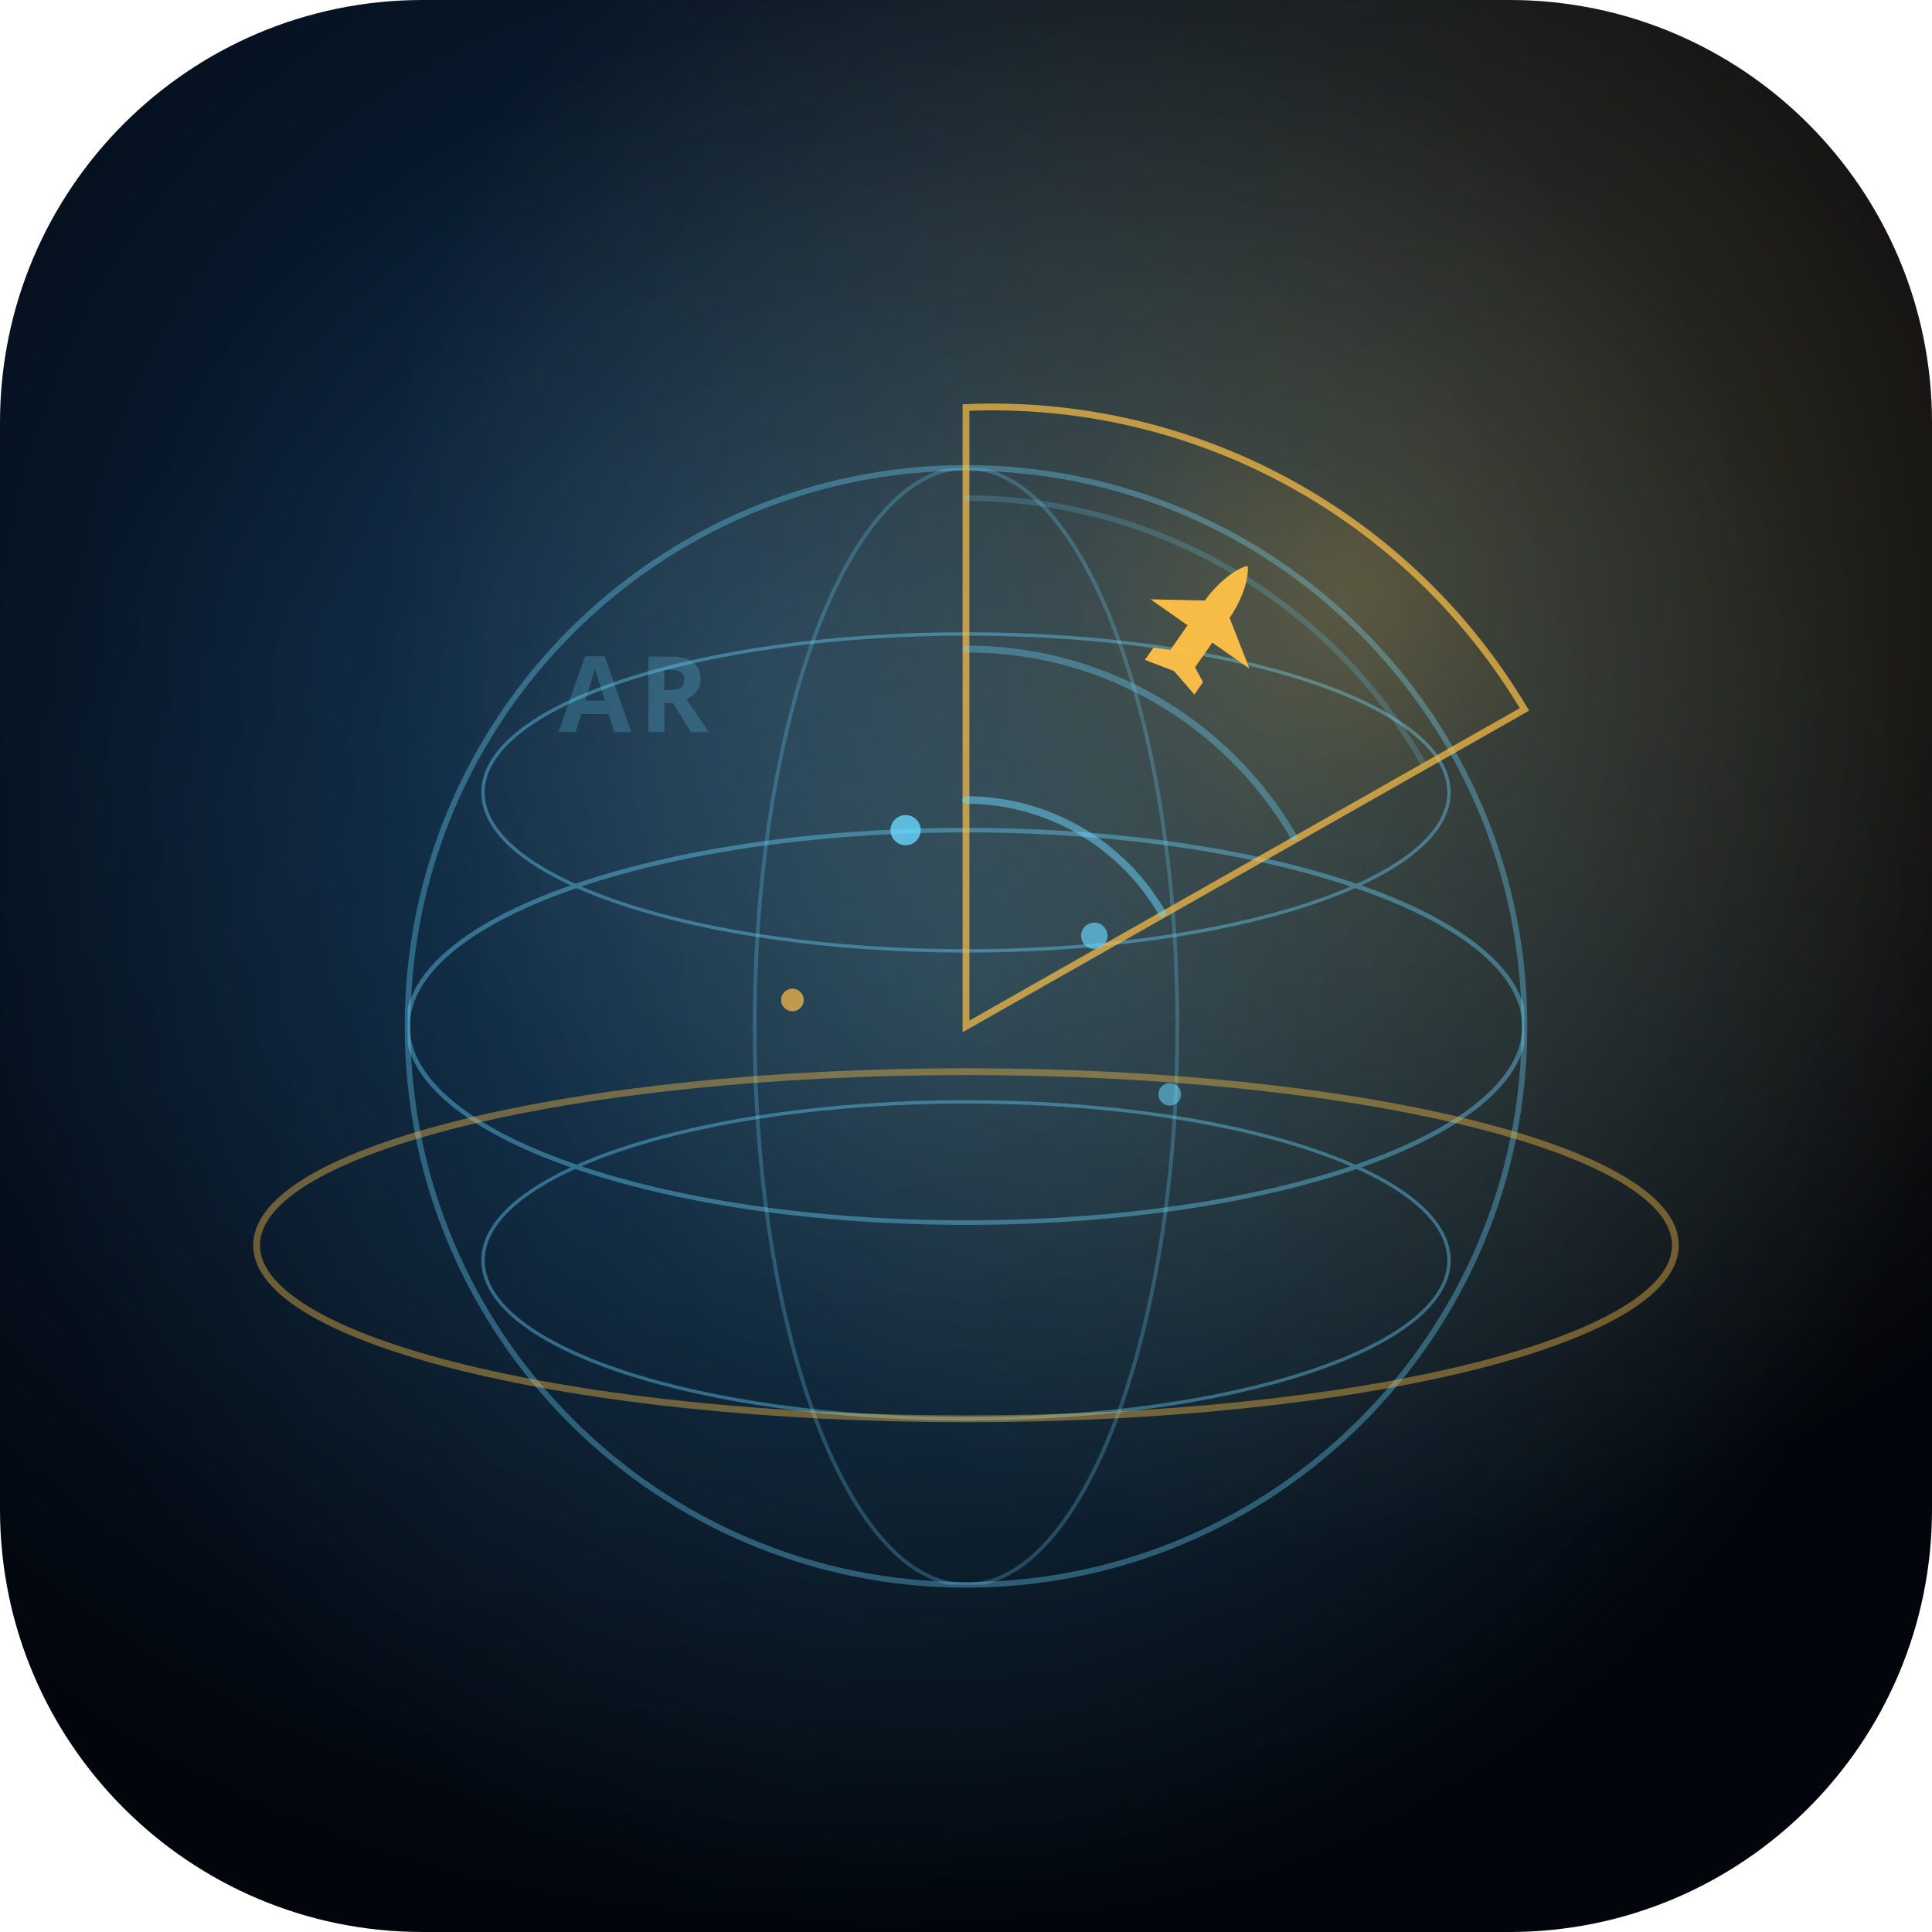
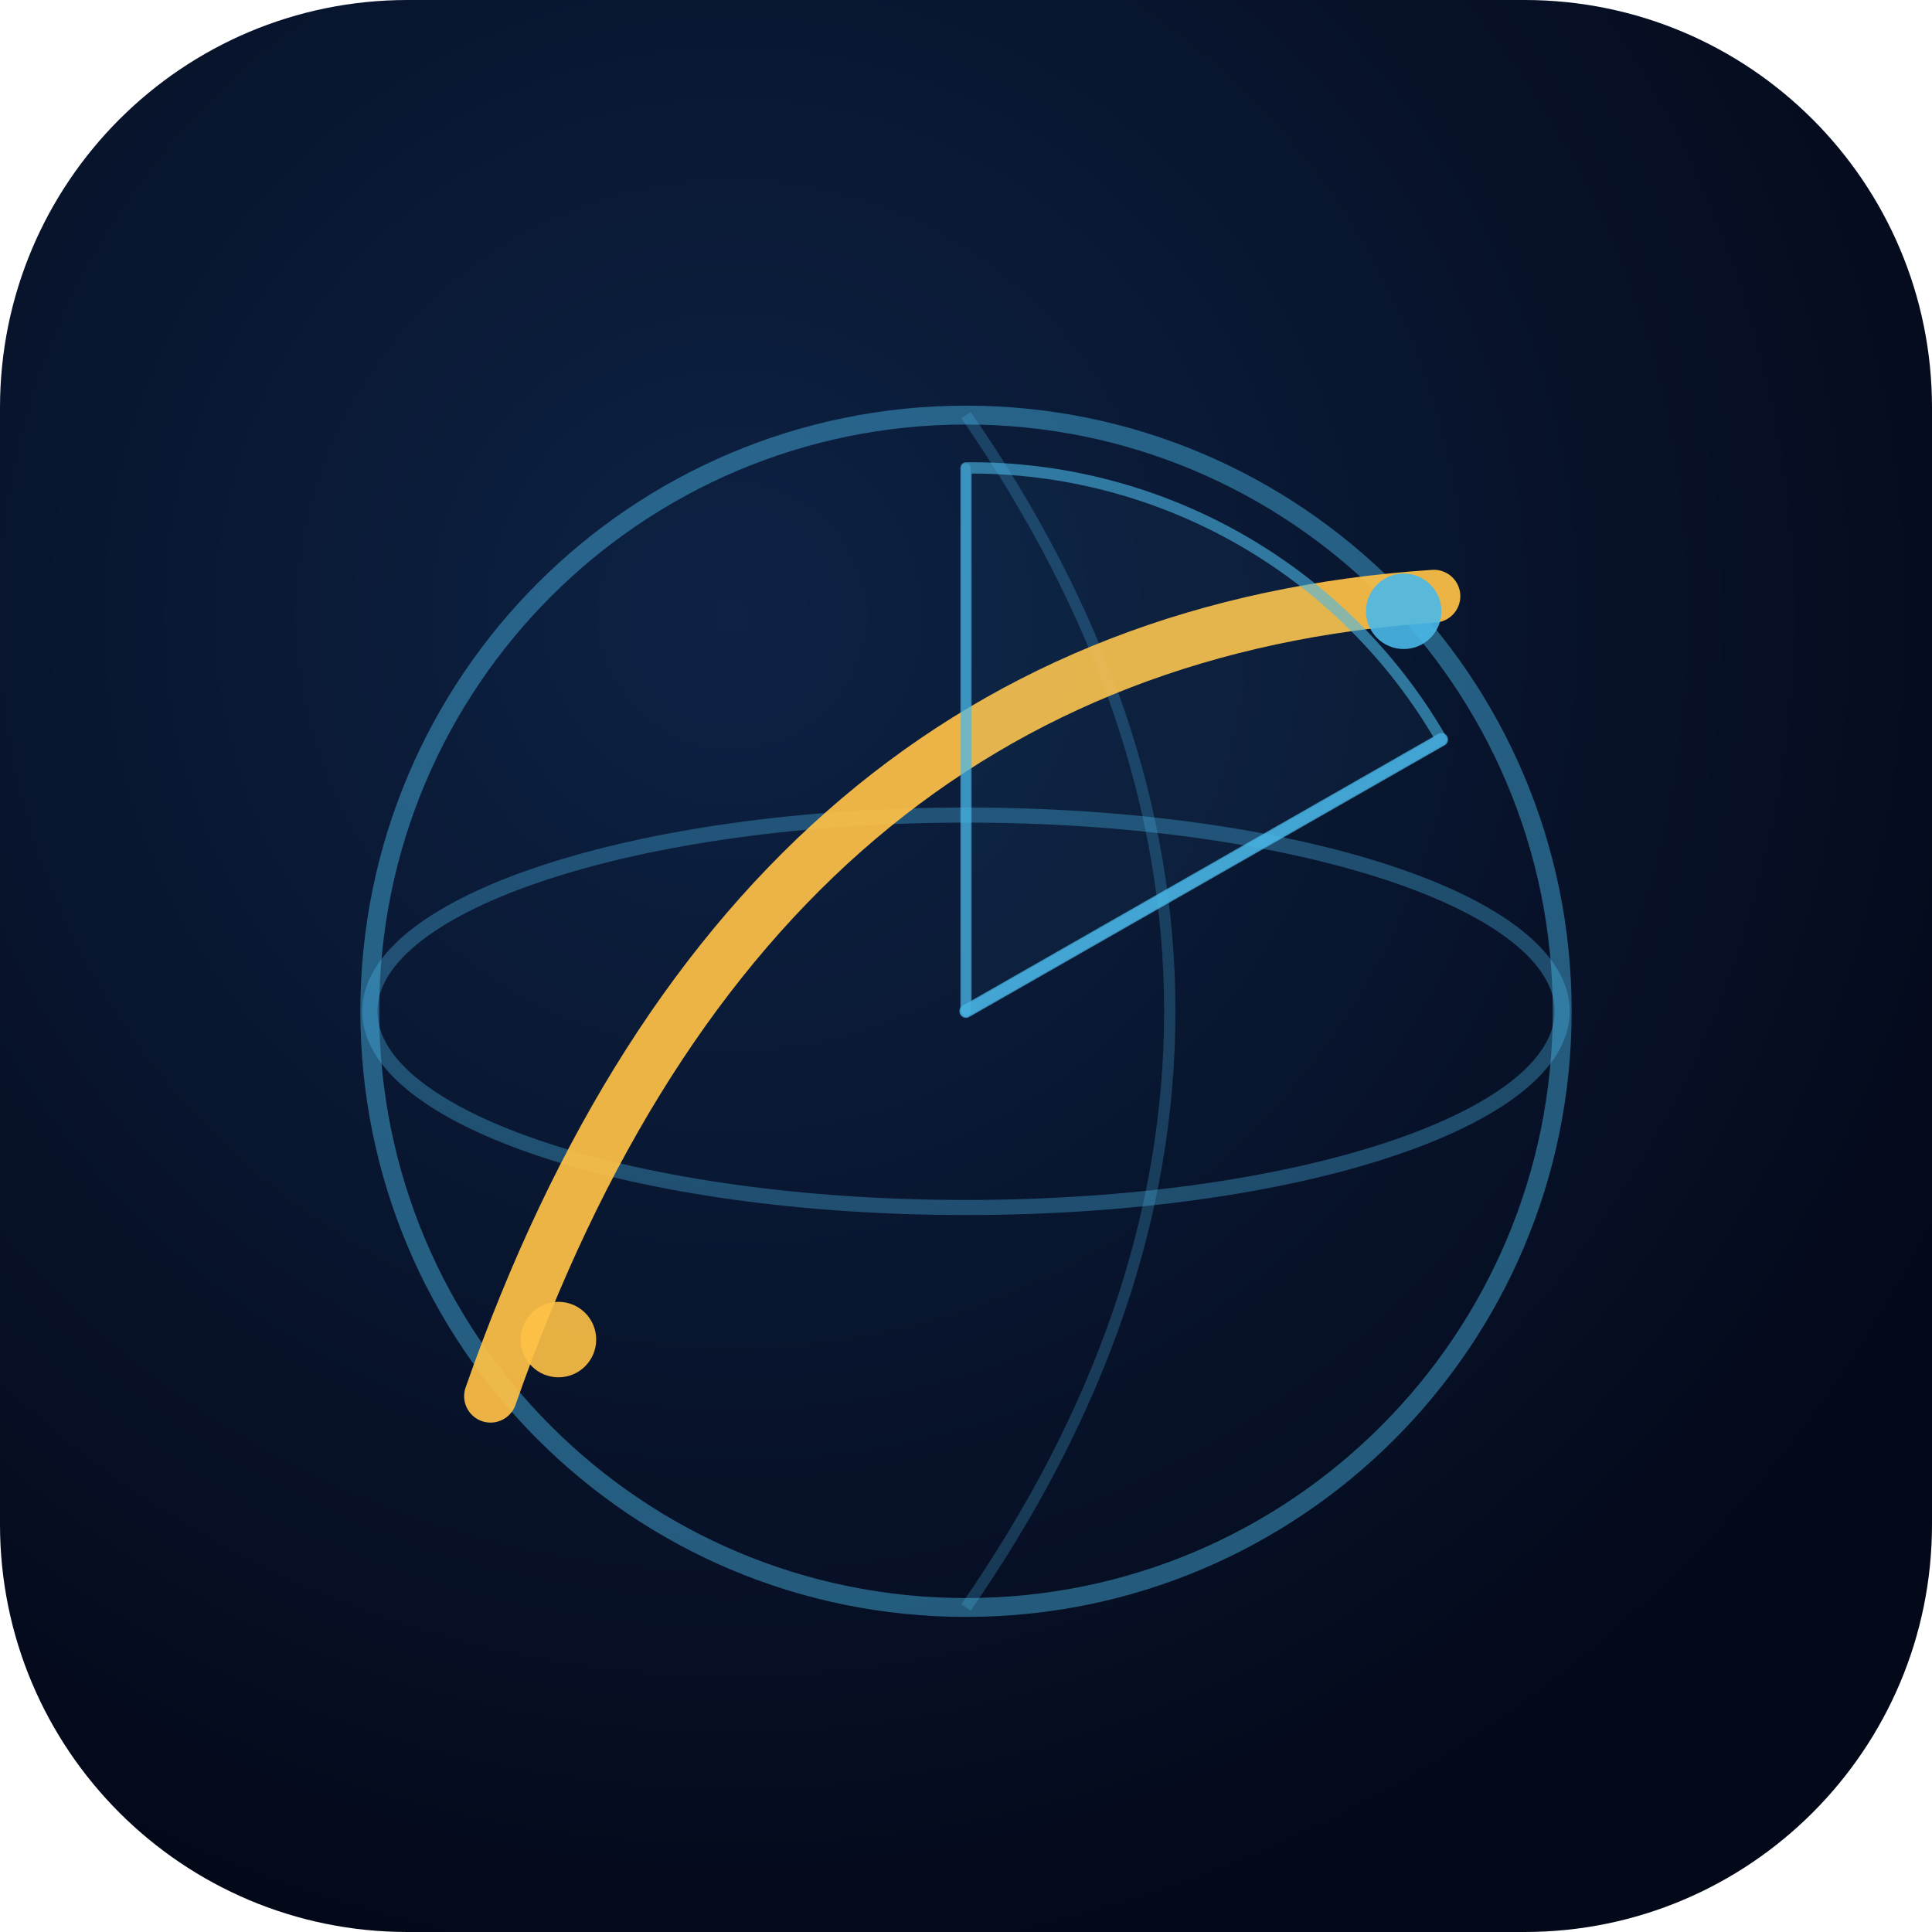
<svg xmlns="http://www.w3.org/2000/svg" viewBox="0 0 512 512">
  <defs>
-     <radialGradient id="bg" cx="40%" cy="35%" r="65%">
-       <stop offset="0%" stop-color="#0d2a4a" />
-       <stop offset="100%" stop-color="#02050b" />
+     <radialGradient id="bg" cx="38%" cy="32%" r="70%">
+       <stop offset="0%" stop-color="#0d2244" />
+       <stop offset="100%" stop-color="#04091a" />
    </radialGradient>
-     <radialGradient id="glow-cyan" cx="50%" cy="50%" r="50%">
-       <stop offset="0%" stop-color="#6ad7ff" stop-opacity=".18" />
-       <stop offset="100%" stop-color="#6ad7ff" stop-opacity="0" />
-     </radialGradient>
-     <radialGradient id="glow-gold" cx="70%" cy="30%" r="50%">
-       <stop offset="0%" stop-color="#ffc146" stop-opacity=".22" />
-       <stop offset="100%" stop-color="#ffc146" stop-opacity="0" />
-     </radialGradient>
-     <clipPath id="globe-clip">
-       <circle cx="256" cy="272" r="148" />
-     </clipPath>
  </defs>
-   <rect width="512" height="512" rx="112" fill="url(#bg)" />
-   <rect width="512" height="512" rx="112" fill="url(#glow-cyan)" />
-   <rect width="512" height="512" rx="112" fill="url(#glow-gold)" />
-   <circle cx="256" cy="272" r="148" stroke="#6ad7ff" stroke-width="1.5" fill="none" opacity=".35" />
-   <g clip-path="url(#globe-clip)" opacity=".4">
-     <ellipse cx="256" cy="272" rx="148" ry="52" stroke="#6ad7ff" stroke-width="1.2" fill="none" />
-     <ellipse cx="256" cy="210" rx="128" ry="42" stroke="#6ad7ff" stroke-width=".9" fill="none" />
-     <ellipse cx="256" cy="334" rx="128" ry="42" stroke="#6ad7ff" stroke-width=".9" fill="none" />
-   </g>
-   <g clip-path="url(#globe-clip)" opacity=".25">
-     <ellipse cx="256" cy="272" rx="56" ry="148" stroke="#6ad7ff" stroke-width="1" fill="none" />
-   </g>
-   <path d="M256 272 L256 108 A164 164 0 0 1 404 188 Z" fill="url(#glow-gold)" opacity=".55" />
-   <path d="M256 272 L256 108 A164 164 0 0 1 404 188 Z" fill="none" stroke="#ffc146" stroke-width="1.8" opacity=".7" />
-   <path d="M256 272 m0,-60 a60 60 0 0 1 52 30" fill="none" stroke="#6ad7ff" stroke-width="2" opacity=".5" stroke-linecap="round" />
-   <path d="M256 272 m0,-100 a100 100 0 0 1 87 50" fill="none" stroke="#6ad7ff" stroke-width="1.8" opacity=".35" stroke-linecap="round" />
-   <path d="M256 272 m0,-140 a140 140 0 0 1 121 70" fill="none" stroke="#6ad7ff" stroke-width="1.5" opacity=".2" stroke-linecap="round" />
-   <g transform="translate(318, 168) rotate(35)" opacity=".95">
-     <path d="M0,-22 C2,-20 4,-14 4,-8 L16,0 L4,0 L4,8 L8,10 L8,14 L0,12 L-8,14 L-8,10 L-4,8 L-4,0 L-16,0 L-4,-8 C-4,-14 -2,-20 0,-22 Z" fill="#ffc146" />
-   </g>
-   <ellipse cx="256" cy="330" rx="188" ry="46" fill="none" stroke="#ffc146" stroke-width="1.8" opacity=".4" />
-   <circle cx="240" cy="220" r="4" fill="#6ad7ff" opacity=".8" />
-   <circle cx="290" cy="248" r="3.5" fill="#6ad7ff" opacity=".65" />
-   <circle cx="210" cy="265" r="3" fill="#ffc146" opacity=".7" />
-   <circle cx="310" cy="290" r="3" fill="#6ad7ff" opacity=".55" />
-   <text x="148" y="194" font-family="'IBM Plex Sans', ui-sans-serif, sans-serif" font-size="28" font-weight="700" letter-spacing="2" fill="#6ad7ff" opacity=".22">AR</text>
+   <rect width="512" height="512" rx="108" fill="url(#bg)" />
+   <circle cx="256" cy="268" r="158" fill="none" stroke="#4ab8e8" stroke-width="5" opacity=".45" />
+   <ellipse cx="256" cy="268" rx="158" ry="52" fill="none" stroke="#4ab8e8" stroke-width="4" opacity=".35" />
+   <path d="M256 110 Q310 188 310 268 Q310 348 256 426" fill="none" stroke="#4ab8e8" stroke-width="3" opacity=".25" />
+   <path d="M130 370 Q200 170 380 158" fill="none" stroke="#ffc146" stroke-width="14" stroke-linecap="round" opacity=".92" />
+   <path d="M256 268 L256 124 A144 144 0 0 1 382 196 Z" fill="#4ab8e8" fill-opacity=".08" stroke="#4ab8e8" stroke-width="3" stroke-linejoin="round" opacity=".6" />
+   <line x1="256" y1="268" x2="382" y2="196" stroke="#4ab8e8" stroke-width="3.5" opacity=".7" stroke-linecap="round" />
+   <line x1="256" y1="268" x2="256" y2="124" stroke="#4ab8e8" stroke-width="2.5" opacity=".4" stroke-linecap="round" />
+   <circle cx="148" cy="355" r="10" fill="#ffc146" opacity=".9" />
+   <circle cx="372" cy="162" r="10" fill="#4ab8e8" opacity=".9" />
</svg>
